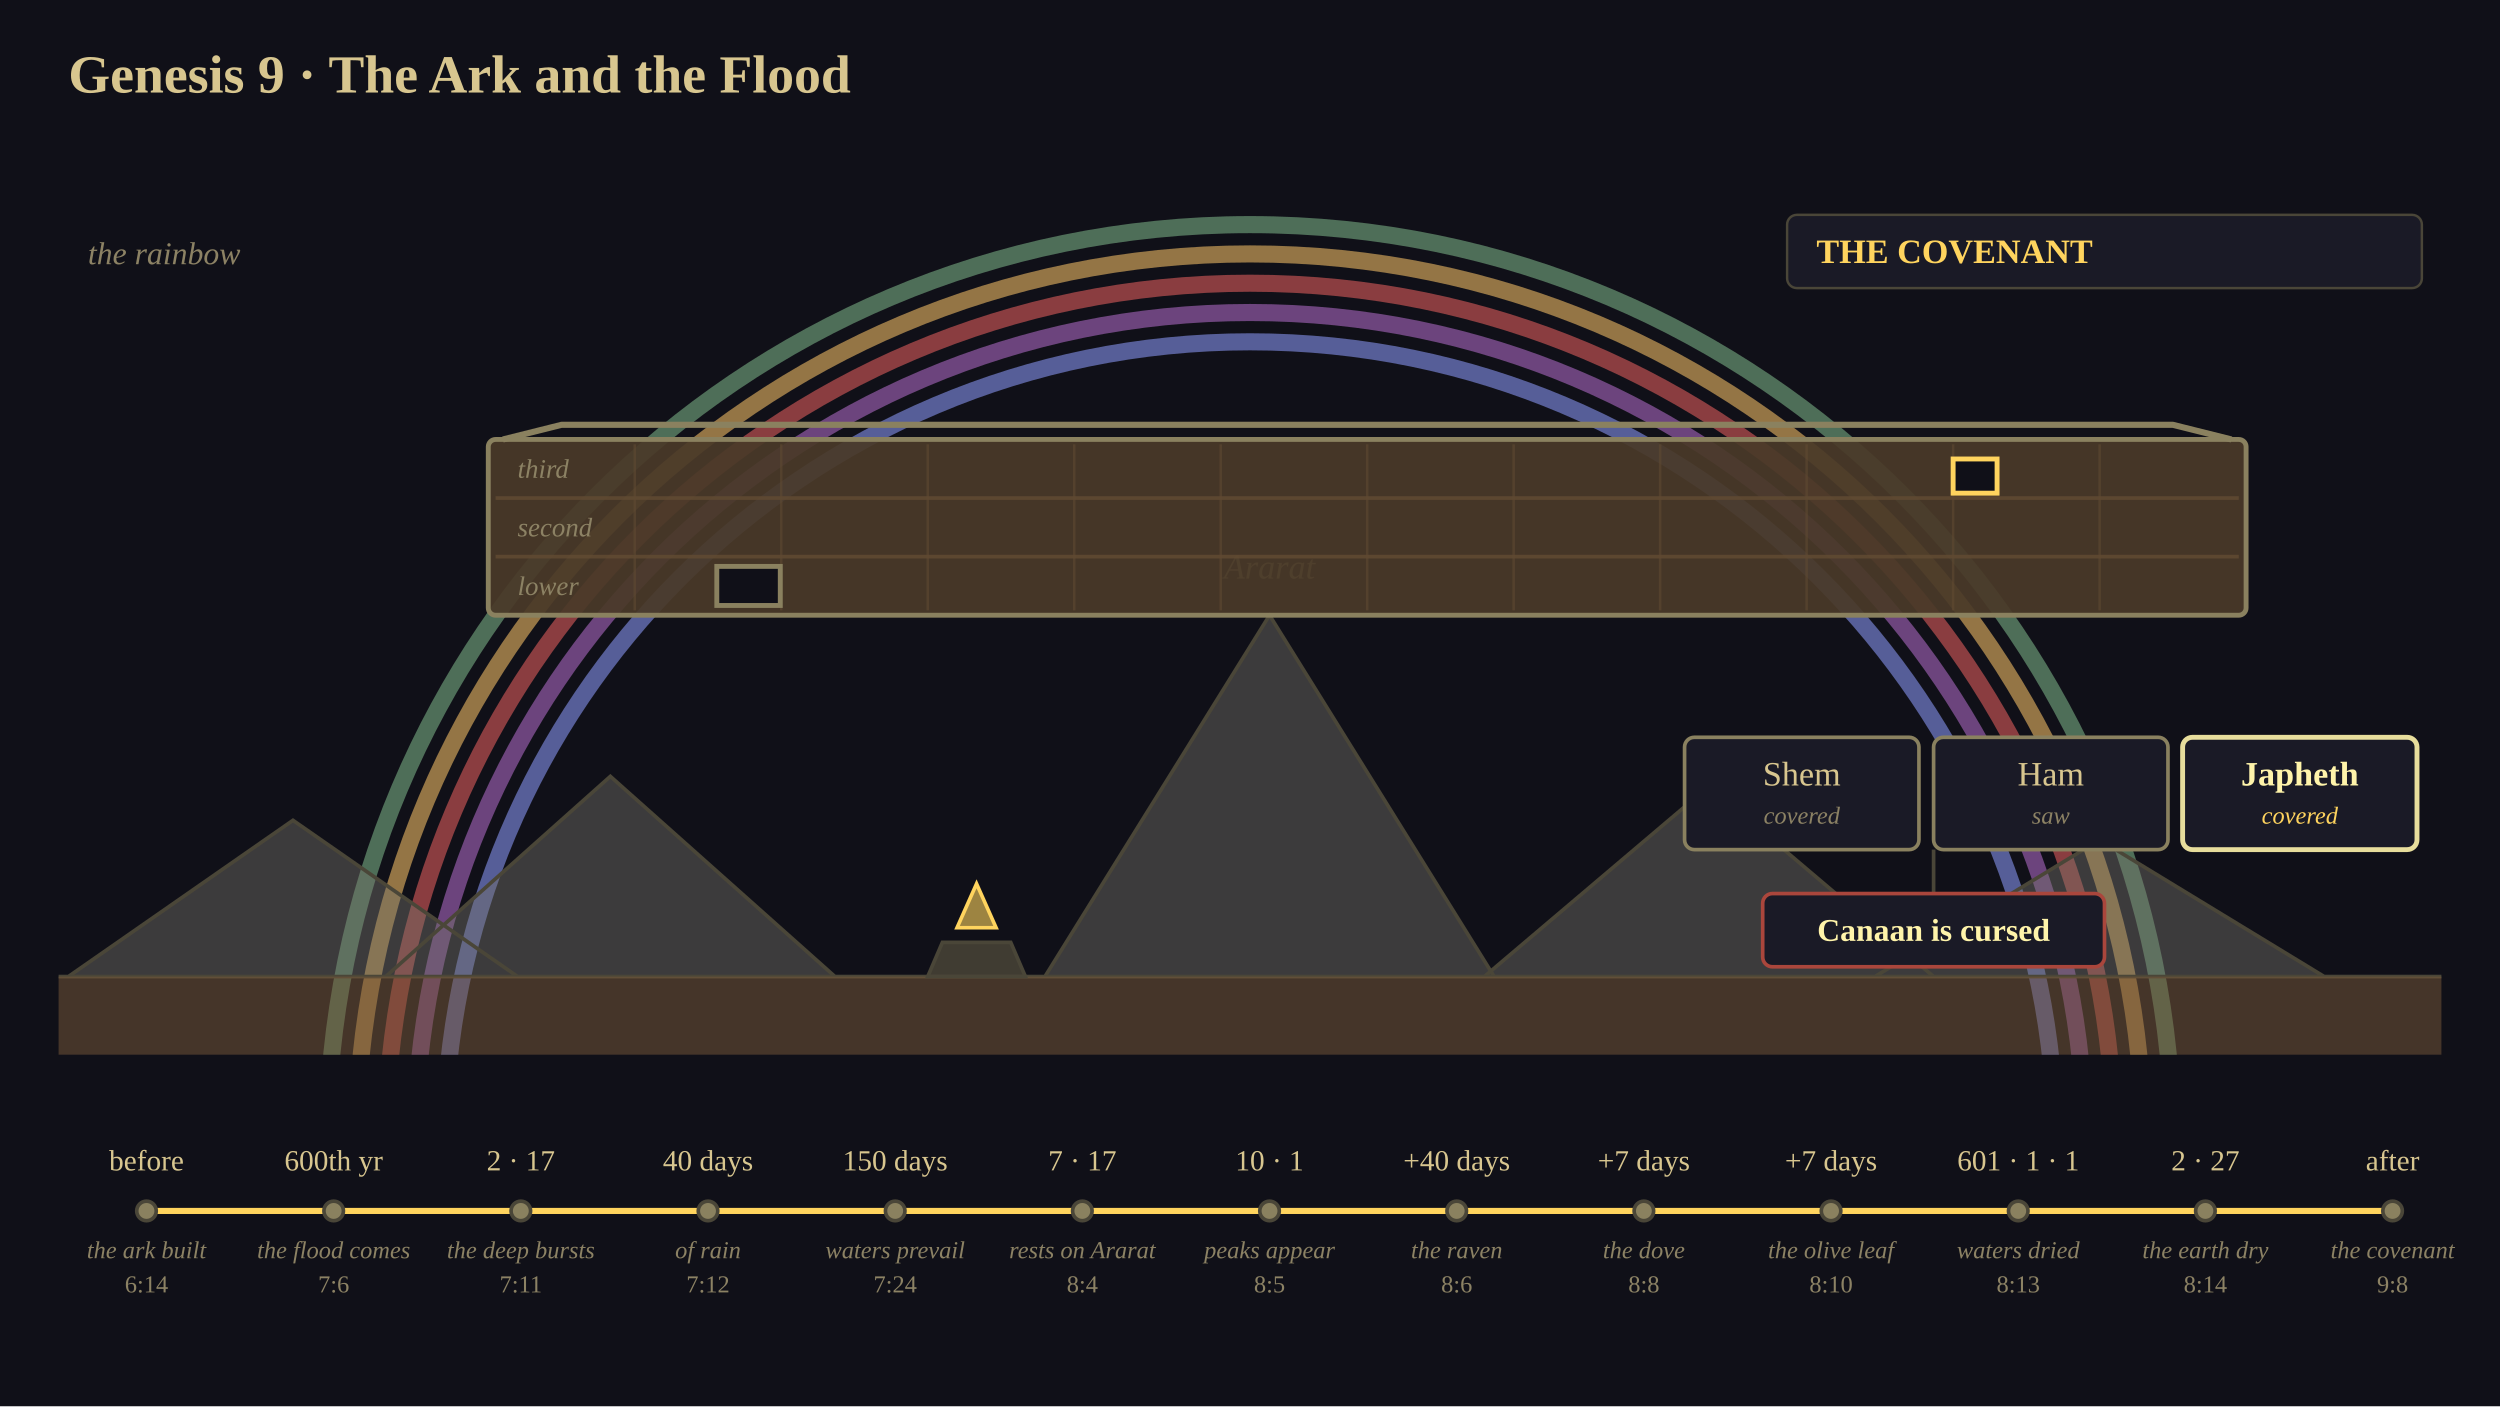
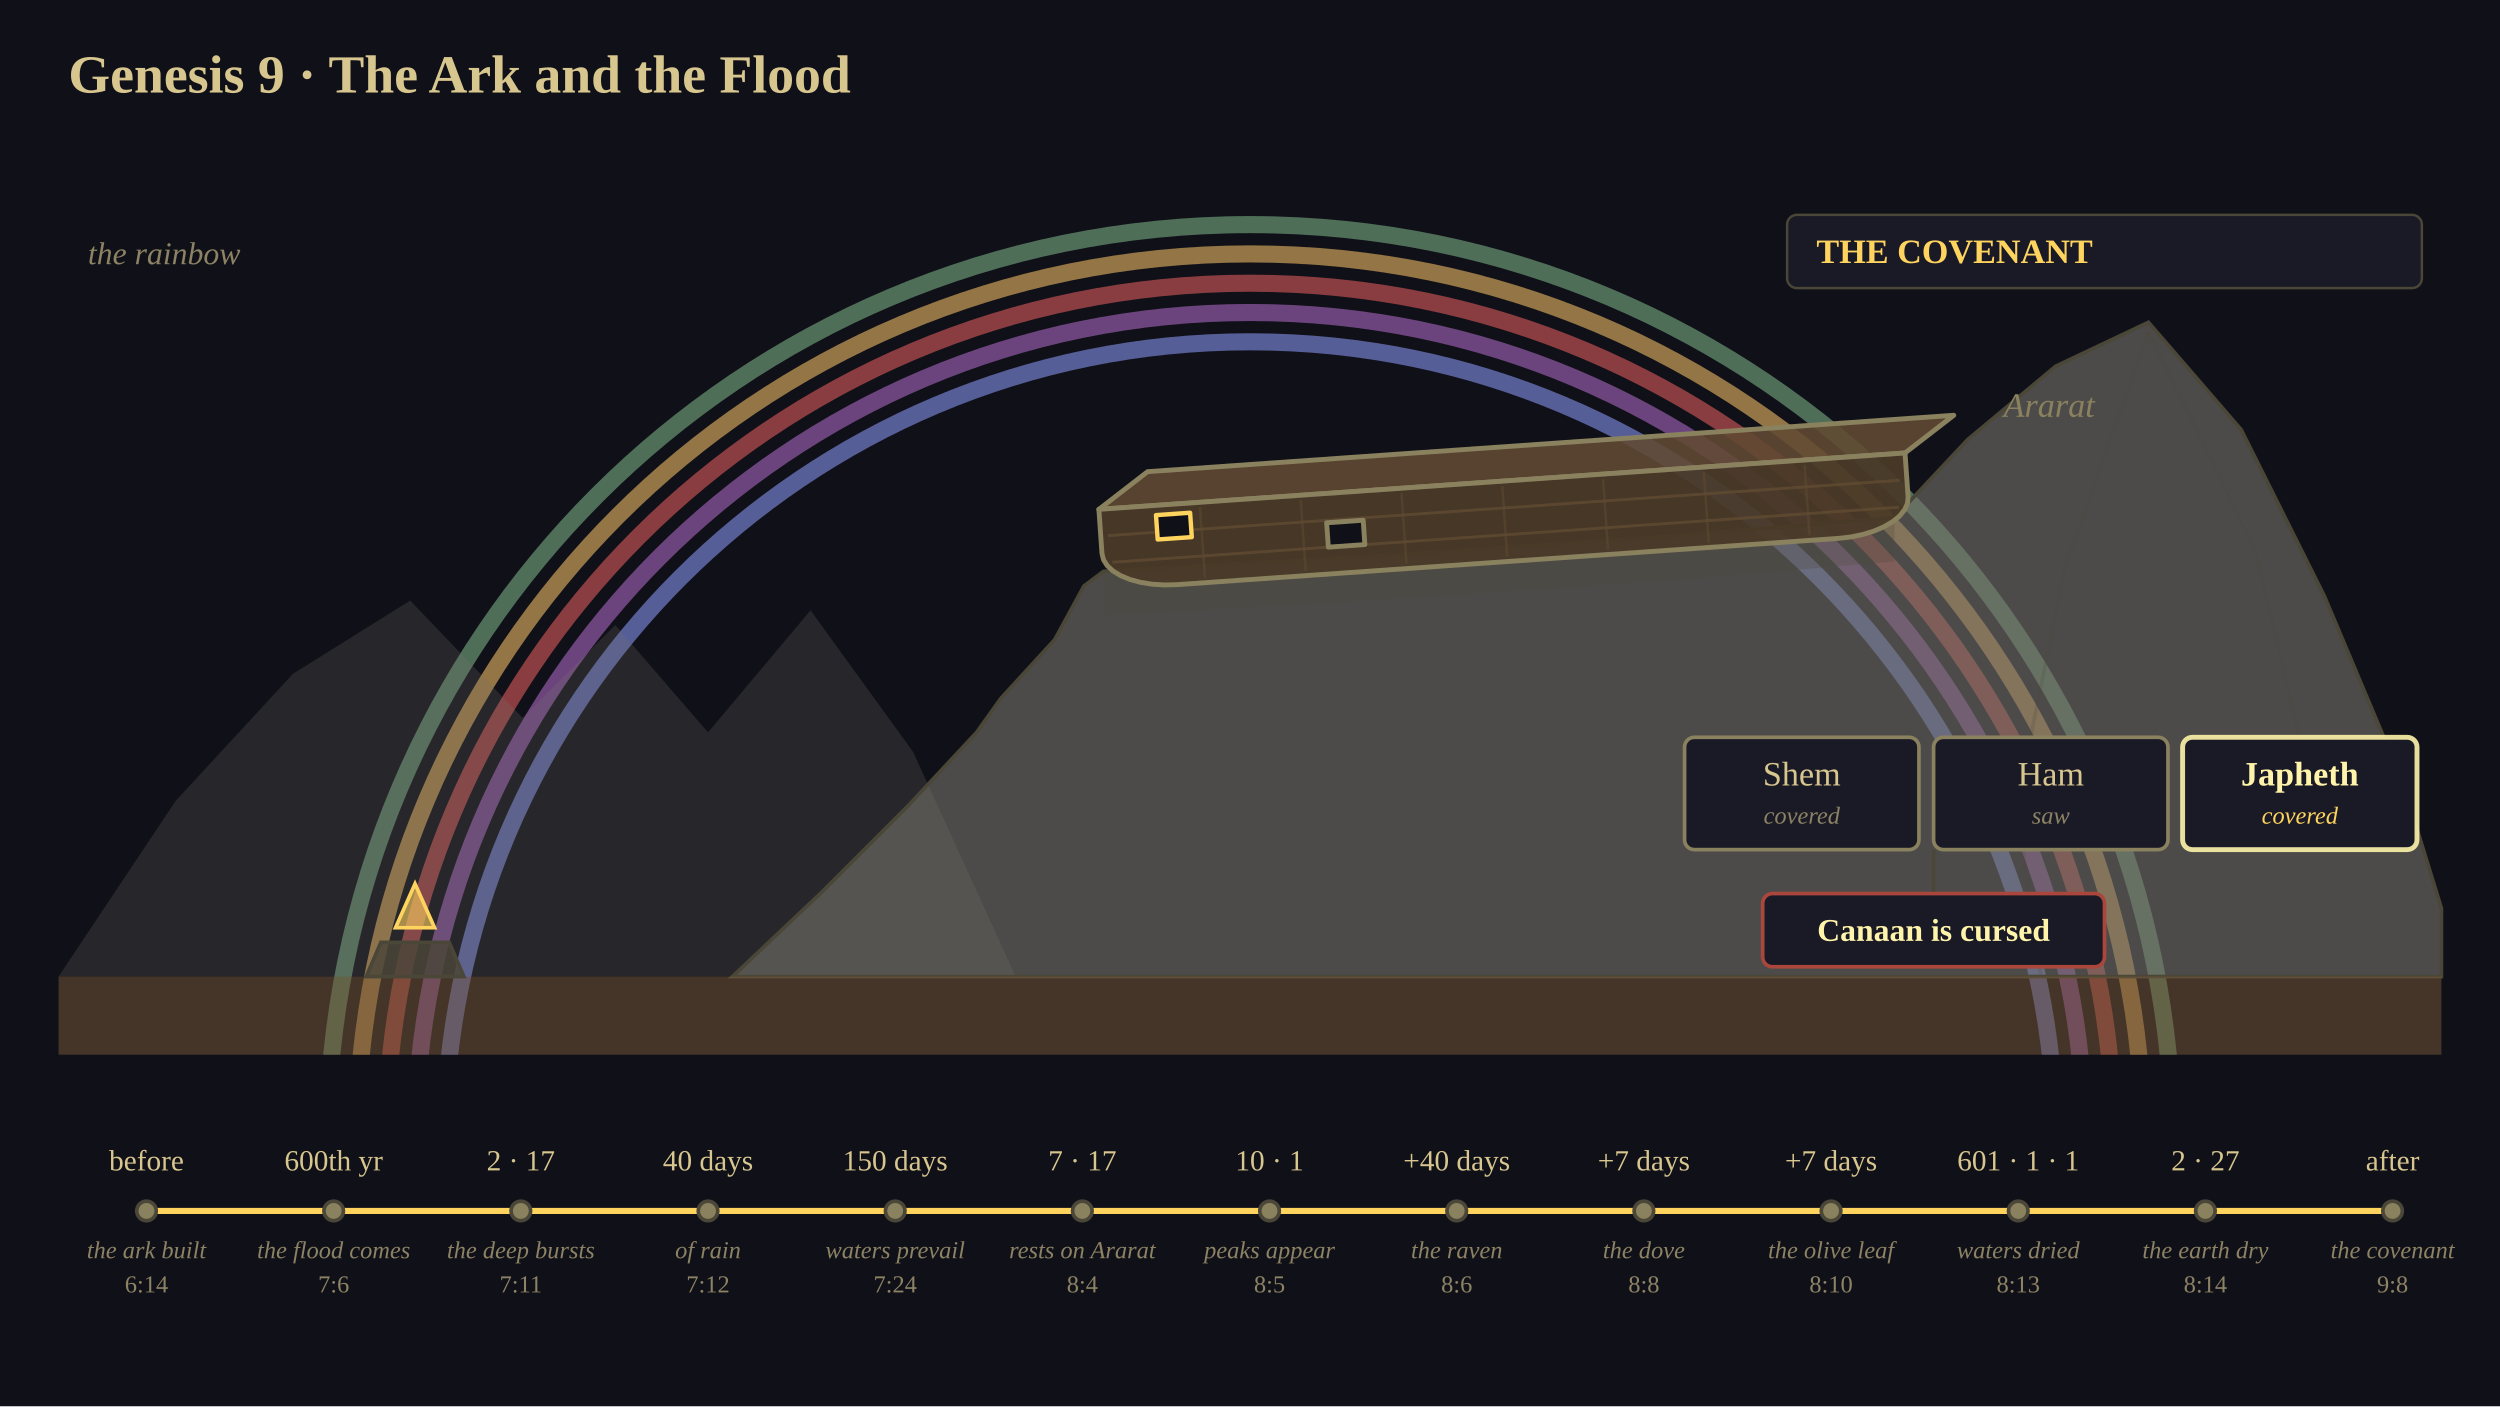
<svg xmlns="http://www.w3.org/2000/svg" viewBox="0 0 1024 576" width="1024" height="576" font-family="Georgia, 'Times New Roman', serif">
  <defs>
    <clipPath id="clip1">
      <rect x="0" y="0" width="976" height="350" />
    </clipPath>
  </defs>
  <rect x="0" y="0" width="1024" height="576" fill="rgb(16,16,24)" />
  <text x="28" y="24" font-size="22" text-anchor="start" dominant-baseline="text-before-edge" fill="rgb(216,198,143)" font-family="Georgia, 'Times New Roman', serif" font-weight="bold">Genesis 9 · The Ark and the Flood</text>
  <g clip-path="url(#clip1)" transform="translate(24,82)">
    <path d="M158,388 A330,330 0 0 1 818,388" fill="none" stroke="rgb(122,134,216)" stroke-width="7" stroke-opacity="0.667" />
    <path d="M146,388 A342,342 0 0 1 830,388" fill="none" stroke="rgb(154,95,176)" stroke-width="7" stroke-opacity="0.667" />
    <path d="M134,388 A354,354 0 0 1 842,388" fill="none" stroke="rgb(200,85,85)" stroke-width="7" stroke-opacity="0.667" />
    <path d="M122,388 A366,366 0 0 1 854,388" fill="none" stroke="rgb(214,168,92)" stroke-width="7" stroke-opacity="0.667" />
    <path d="M110,388 A378,378 0 0 1 866,388" fill="none" stroke="rgb(110,158,120)" stroke-width="7" stroke-opacity="0.667" />
  </g>
  <text x="36" y="100" font-size="13" text-anchor="start" dominant-baseline="text-before-edge" fill="rgb(140,130,100)" font-family="Georgia, 'Times New Roman', serif" font-style="italic">the rainbow</text>
-   <polygon points="24,400 28,400 120,336 212,400 158,400 250,318 342,400 428,400 520,252 612,400 608,400 700,322 792,400 768,400 860,344 952,400 1000,400" fill="rgb(120,116,108)" fill-opacity="0.431" stroke="rgb(74,70,56)" stroke-width="1.5" />
+   <polygon points="24,400 72,328 120,276 168,246 214,294 252,256 290,300 332,250 374,308 416,400" fill="rgb(120,116,108)" fill-opacity="0.227" />
+   <polygon points="300,400 336,366 372,330 400,300 410,286 432,262 444,240 452,234 560,228 680,220 776,212 806,180 842,150 880,132 918,176 952,244 984,320 1000,372 1000,400" fill="rgb(120,116,108)" fill-opacity="0.588" stroke="rgb(74,70,56)" stroke-width="1.5" />
+   <polygon points="452,234 560,228 680,220 776,212 776,230 680,238 560,246 452,252" fill="rgb(74,70,56)" fill-opacity="0.243" />
+   <polyline points="880,136 846,232 826,330 836,400" stroke-linejoin="round" fill="none" stroke="rgb(74,70,56)" stroke-width="1.5" stroke-opacity="0.180" />
+   <polyline points="880,136 924,226 946,320" stroke-linejoin="round" fill="none" stroke="rgb(74,70,56)" stroke-width="1.5" stroke-opacity="0.180" />
  <rect x="24" y="400" width="976" height="32" fill="rgb(120,88,58)" fill-opacity="0.510" />
-   <text x="520" y="240" font-size="14" text-anchor="middle" dominant-baseline="text-after-edge" fill="rgb(140,130,100)" font-family="Georgia, 'Times New Roman', serif" font-style="italic">Ararat</text>
-   <rect x="200" y="180" width="720" height="72" rx="3" fill="rgb(74,58,40)" fill-opacity="0.922" stroke="rgb(138,129,95)" stroke-width="2" />
-   <polyline points="206,180 230,174 890,174 914,180" stroke-linejoin="round" fill="none" stroke="rgb(138,129,95)" stroke-width="2.5" />
-   <text x="212" y="192" font-size="11" text-anchor="start" dominant-baseline="central" fill="rgb(140,130,100)" font-family="Georgia, 'Times New Roman', serif" font-style="italic">third</text>
-   <line x1="203" y1="204" x2="917" y2="204" stroke="rgb(96,74,50)" stroke-width="1.5" stroke-opacity="0.863" />
-   <text x="212" y="216" font-size="11" text-anchor="start" dominant-baseline="central" fill="rgb(140,130,100)" font-family="Georgia, 'Times New Roman', serif" font-style="italic">second</text>
-   <line x1="203" y1="228" x2="917" y2="228" stroke="rgb(96,74,50)" stroke-width="1.5" stroke-opacity="0.863" />
-   <text x="212" y="240" font-size="11" text-anchor="start" dominant-baseline="central" fill="rgb(140,130,100)" font-family="Georgia, 'Times New Roman', serif" font-style="italic">lower</text>
-   <line x1="260" y1="182" x2="260" y2="250" stroke="rgb(96,74,50)" stroke-width="1" stroke-opacity="0.588" />
-   <line x1="320" y1="182" x2="320" y2="250" stroke="rgb(96,74,50)" stroke-width="1" stroke-opacity="0.588" />
-   <line x1="380" y1="182" x2="380" y2="250" stroke="rgb(96,74,50)" stroke-width="1" stroke-opacity="0.588" />
-   <line x1="440" y1="182" x2="440" y2="250" stroke="rgb(96,74,50)" stroke-width="1" stroke-opacity="0.588" />
-   <line x1="500" y1="182" x2="500" y2="250" stroke="rgb(96,74,50)" stroke-width="1" stroke-opacity="0.588" />
-   <line x1="560" y1="182" x2="560" y2="250" stroke="rgb(96,74,50)" stroke-width="1" stroke-opacity="0.588" />
-   <line x1="620" y1="182" x2="620" y2="250" stroke="rgb(96,74,50)" stroke-width="1" stroke-opacity="0.588" />
-   <line x1="680" y1="182" x2="680" y2="250" stroke="rgb(96,74,50)" stroke-width="1" stroke-opacity="0.588" />
-   <line x1="740" y1="182" x2="740" y2="250" stroke="rgb(96,74,50)" stroke-width="1" stroke-opacity="0.588" />
-   <line x1="800" y1="182" x2="800" y2="250" stroke="rgb(96,74,50)" stroke-width="1" stroke-opacity="0.588" />
-   <line x1="860" y1="182" x2="860" y2="250" stroke="rgb(96,74,50)" stroke-width="1" stroke-opacity="0.588" />
-   <rect x="293.6" y="232" width="26" height="16" fill="rgb(16,16,24)" stroke="rgb(138,129,95)" stroke-width="2" />
-   <rect x="800" y="188" width="18" height="14" fill="rgb(16,16,24)" stroke="rgb(255,212,94)" stroke-width="2" />
-   <polygon points="380,400 420,400 414,386 386,386" fill="rgb(74,70,56)" fill-opacity="0.824" stroke="rgb(74,70,56)" stroke-width="1.5" />
-   <polygon points="400,362 408,380 392,380" fill="rgb(255,212,94)" fill-opacity="0.588" stroke="rgb(255,212,94)" stroke-width="1.5" />
+   <text x="858" y="166" font-size="14" text-anchor="end" dominant-baseline="central" fill="rgb(138,129,95)" font-family="Georgia, 'Times New Roman', serif" font-style="italic">Ararat</text>
+   <polygon points="450.1,208.63 780.29,185.54 800.27,170.1 470.07,193.19" stroke-linejoin="round" fill="rgb(96,74,50)" fill-opacity="0.882" stroke="rgb(138,129,95)" stroke-width="2" />
+   <polygon points="450.1,208.63 780.29,185.54 781.56,203.64 781.56,203.64 781.29,206.25 780.12,208.83 778.1,211.33 775.27,213.65 771.74,215.73 767.6,217.51 762.98,218.93 758.02,219.95 752.88,220.53 482.12,239.47 476.94,239.6 471.89,239.28 467.12,238.52 462.78,237.34 458.99,235.77 455.87,233.86 453.51,231.67 452,229.27 451.37,226.73" stroke-linejoin="round" fill="rgb(74,58,40)" fill-opacity="0.941" stroke="rgb(138,129,95)" stroke-width="2" />
+   <line x1="453.86" y1="219.39" x2="778.07" y2="196.72" stroke="rgb(96,74,50)" stroke-width="1.2" stroke-opacity="0.824" />
+   <line x1="455.64" y1="230.29" x2="777.82" y2="207.76" stroke="rgb(96,74,50)" stroke-width="1.2" stroke-opacity="0.824" />
+   <line x1="491.51" y1="207.73" x2="493.54" y2="236.66" stroke="rgb(96,74,50)" stroke-width="1" stroke-opacity="0.549" />
+   <line x1="532.79" y1="204.85" x2="534.81" y2="233.78" stroke="rgb(96,74,50)" stroke-width="1" stroke-opacity="0.549" />
+   <line x1="574.06" y1="201.96" x2="576.09" y2="230.89" stroke="rgb(96,74,50)" stroke-width="1" stroke-opacity="0.549" />
+   <line x1="615.34" y1="199.08" x2="617.36" y2="228" stroke="rgb(96,74,50)" stroke-width="1" stroke-opacity="0.549" />
+   <line x1="656.61" y1="196.19" x2="658.63" y2="225.12" stroke="rgb(96,74,50)" stroke-width="1" stroke-opacity="0.549" />
+   <line x1="697.89" y1="193.3" x2="699.91" y2="222.23" stroke="rgb(96,74,50)" stroke-width="1" stroke-opacity="0.549" />
+   <line x1="739.16" y1="190.42" x2="741.18" y2="219.35" stroke="rgb(96,74,50)" stroke-width="1" stroke-opacity="0.549" />
+   <polygon points="543.39,214.13 558.36,213.08 559.05,223.06 544.09,224.11" stroke-linejoin="round" fill="rgb(16,16,24)" stroke="rgb(138,129,95)" stroke-width="2" />
+   <polygon points="473.49,211 487.46,210.02 488.16,220 474.19,220.97" stroke-linejoin="round" fill="rgb(16,16,24)" stroke="rgb(255,212,94)" stroke-width="1.8" />
+   <polygon points="150,400 190,400 184,386 156,386" fill="rgb(74,70,56)" fill-opacity="0.824" stroke="rgb(74,70,56)" stroke-width="1.5" />
+   <polygon points="170,362 178,380 162,380" fill="rgb(255,212,94)" fill-opacity="0.588" stroke="rgb(255,212,94)" stroke-width="1.5" />
  <rect x="690" y="302" width="96" height="46" rx="4" fill="rgb(26,26,38)" stroke="rgb(138,129,95)" stroke-width="1.5" />
  <text x="738" y="317" font-size="14" text-anchor="middle" dominant-baseline="central" fill="rgb(216,198,143)" font-family="Georgia, 'Times New Roman', serif">Shem</text>
  <text x="738" y="334" font-size="10" text-anchor="middle" dominant-baseline="central" fill="rgb(140,130,100)" font-family="Georgia, 'Times New Roman', serif" font-style="italic">covered</text>
  <rect x="792" y="302" width="96" height="46" rx="4" fill="rgb(26,26,38)" stroke="rgb(138,129,95)" stroke-width="1.5" />
  <text x="840" y="317" font-size="14" text-anchor="middle" dominant-baseline="central" fill="rgb(216,198,143)" font-family="Georgia, 'Times New Roman', serif">Ham</text>
  <text x="840" y="334" font-size="10" text-anchor="middle" dominant-baseline="central" fill="rgb(140,130,100)" font-family="Georgia, 'Times New Roman', serif" font-style="italic">saw</text>
  <rect x="894" y="302" width="96" height="46" rx="4" fill="rgb(26,26,38)" />
  <rect x="894" y="302" width="96" height="46" rx="4" fill="none" stroke="rgb(255,244,170)" stroke-width="2" stroke-opacity="0.898" />
  <text x="942" y="317" font-size="14" text-anchor="middle" dominant-baseline="central" fill="rgb(255,244,170)" font-family="Georgia, 'Times New Roman', serif" font-weight="bold">Japheth</text>
  <text x="942" y="334" font-size="10" text-anchor="middle" dominant-baseline="central" fill="rgb(255,212,94)" font-family="Georgia, 'Times New Roman', serif" font-style="italic">covered</text>
  <line x1="792" y1="348" x2="792" y2="366" stroke="rgb(74,70,56)" stroke-width="1.5" />
  <rect x="722" y="366" width="140" height="30" rx="4" fill="rgb(26,26,38)" stroke="rgb(170,70,60)" stroke-width="1.5" />
  <text x="792" y="381" font-size="13" text-anchor="middle" dominant-baseline="central" fill="rgb(255,244,170)" font-family="Georgia, 'Times New Roman', serif" font-weight="bold">Canaan is cursed</text>
  <rect x="732" y="88" width="260" height="30" rx="4" fill="rgb(26,26,38)" stroke="rgb(74,70,56)" stroke-width="1" />
  <text x="744" y="103" font-size="14" text-anchor="start" dominant-baseline="central" fill="rgb(255,212,94)" font-family="Georgia, 'Times New Roman', serif" font-weight="bold">THE COVENANT</text>
  <line x1="60" y1="496" x2="980" y2="496" stroke="rgb(74,70,56)" stroke-width="2" />
  <line x1="60" y1="496" x2="980" y2="496" stroke="rgb(255,212,94)" stroke-width="2.5" />
  <circle cx="60" cy="496" r="4" fill="rgb(138,129,95)" stroke="rgb(74,70,56)" stroke-width="1.5" />
  <text x="60" y="482" font-size="12" text-anchor="middle" dominant-baseline="text-after-edge" fill="rgb(216,198,143)" font-family="Georgia, 'Times New Roman', serif">before</text>
  <text x="60" y="512" font-size="10" text-anchor="middle" dominant-baseline="central" fill="rgb(140,130,100)" font-family="Georgia, 'Times New Roman', serif" font-style="italic">the ark built</text>
  <text x="60" y="526" font-size="10" text-anchor="middle" dominant-baseline="central" fill="rgb(140,130,100)" font-family="Georgia, 'Times New Roman', serif">6:14</text>
  <circle cx="136.67" cy="496" r="4" fill="rgb(138,129,95)" stroke="rgb(74,70,56)" stroke-width="1.5" />
  <text x="136.67" y="482" font-size="12" text-anchor="middle" dominant-baseline="text-after-edge" fill="rgb(216,198,143)" font-family="Georgia, 'Times New Roman', serif">600th yr</text>
  <text x="136.67" y="512" font-size="10" text-anchor="middle" dominant-baseline="central" fill="rgb(140,130,100)" font-family="Georgia, 'Times New Roman', serif" font-style="italic">the flood comes</text>
  <text x="136.67" y="526" font-size="10" text-anchor="middle" dominant-baseline="central" fill="rgb(140,130,100)" font-family="Georgia, 'Times New Roman', serif">7:6</text>
  <circle cx="213.33" cy="496" r="4" fill="rgb(138,129,95)" stroke="rgb(74,70,56)" stroke-width="1.5" />
  <text x="213.33" y="482" font-size="12" text-anchor="middle" dominant-baseline="text-after-edge" fill="rgb(216,198,143)" font-family="Georgia, 'Times New Roman', serif">2 · 17</text>
  <text x="213.33" y="512" font-size="10" text-anchor="middle" dominant-baseline="central" fill="rgb(140,130,100)" font-family="Georgia, 'Times New Roman', serif" font-style="italic">the deep bursts</text>
  <text x="213.33" y="526" font-size="10" text-anchor="middle" dominant-baseline="central" fill="rgb(140,130,100)" font-family="Georgia, 'Times New Roman', serif">7:11</text>
  <circle cx="290" cy="496" r="4" fill="rgb(138,129,95)" stroke="rgb(74,70,56)" stroke-width="1.5" />
  <text x="290" y="482" font-size="12" text-anchor="middle" dominant-baseline="text-after-edge" fill="rgb(216,198,143)" font-family="Georgia, 'Times New Roman', serif">40 days</text>
  <text x="290" y="512" font-size="10" text-anchor="middle" dominant-baseline="central" fill="rgb(140,130,100)" font-family="Georgia, 'Times New Roman', serif" font-style="italic">of rain</text>
  <text x="290" y="526" font-size="10" text-anchor="middle" dominant-baseline="central" fill="rgb(140,130,100)" font-family="Georgia, 'Times New Roman', serif">7:12</text>
  <circle cx="366.67" cy="496" r="4" fill="rgb(138,129,95)" stroke="rgb(74,70,56)" stroke-width="1.5" />
  <text x="366.67" y="482" font-size="12" text-anchor="middle" dominant-baseline="text-after-edge" fill="rgb(216,198,143)" font-family="Georgia, 'Times New Roman', serif">150 days</text>
  <text x="366.67" y="512" font-size="10" text-anchor="middle" dominant-baseline="central" fill="rgb(140,130,100)" font-family="Georgia, 'Times New Roman', serif" font-style="italic">waters prevail</text>
  <text x="366.67" y="526" font-size="10" text-anchor="middle" dominant-baseline="central" fill="rgb(140,130,100)" font-family="Georgia, 'Times New Roman', serif">7:24</text>
  <circle cx="443.33" cy="496" r="4" fill="rgb(138,129,95)" stroke="rgb(74,70,56)" stroke-width="1.5" />
  <text x="443.33" y="482" font-size="12" text-anchor="middle" dominant-baseline="text-after-edge" fill="rgb(216,198,143)" font-family="Georgia, 'Times New Roman', serif">7 · 17</text>
  <text x="443.33" y="512" font-size="10" text-anchor="middle" dominant-baseline="central" fill="rgb(140,130,100)" font-family="Georgia, 'Times New Roman', serif" font-style="italic">rests on Ararat</text>
  <text x="443.33" y="526" font-size="10" text-anchor="middle" dominant-baseline="central" fill="rgb(140,130,100)" font-family="Georgia, 'Times New Roman', serif">8:4</text>
  <circle cx="520" cy="496" r="4" fill="rgb(138,129,95)" stroke="rgb(74,70,56)" stroke-width="1.5" />
  <text x="520" y="482" font-size="12" text-anchor="middle" dominant-baseline="text-after-edge" fill="rgb(216,198,143)" font-family="Georgia, 'Times New Roman', serif">10 · 1</text>
  <text x="520" y="512" font-size="10" text-anchor="middle" dominant-baseline="central" fill="rgb(140,130,100)" font-family="Georgia, 'Times New Roman', serif" font-style="italic">peaks appear</text>
  <text x="520" y="526" font-size="10" text-anchor="middle" dominant-baseline="central" fill="rgb(140,130,100)" font-family="Georgia, 'Times New Roman', serif">8:5</text>
  <circle cx="596.67" cy="496" r="4" fill="rgb(138,129,95)" stroke="rgb(74,70,56)" stroke-width="1.5" />
  <text x="596.67" y="482" font-size="12" text-anchor="middle" dominant-baseline="text-after-edge" fill="rgb(216,198,143)" font-family="Georgia, 'Times New Roman', serif">+40 days</text>
  <text x="596.67" y="512" font-size="10" text-anchor="middle" dominant-baseline="central" fill="rgb(140,130,100)" font-family="Georgia, 'Times New Roman', serif" font-style="italic">the raven</text>
  <text x="596.67" y="526" font-size="10" text-anchor="middle" dominant-baseline="central" fill="rgb(140,130,100)" font-family="Georgia, 'Times New Roman', serif">8:6</text>
  <circle cx="673.33" cy="496" r="4" fill="rgb(138,129,95)" stroke="rgb(74,70,56)" stroke-width="1.5" />
  <text x="673.33" y="482" font-size="12" text-anchor="middle" dominant-baseline="text-after-edge" fill="rgb(216,198,143)" font-family="Georgia, 'Times New Roman', serif">+7 days</text>
  <text x="673.33" y="512" font-size="10" text-anchor="middle" dominant-baseline="central" fill="rgb(140,130,100)" font-family="Georgia, 'Times New Roman', serif" font-style="italic">the dove</text>
  <text x="673.33" y="526" font-size="10" text-anchor="middle" dominant-baseline="central" fill="rgb(140,130,100)" font-family="Georgia, 'Times New Roman', serif">8:8</text>
  <circle cx="750" cy="496" r="4" fill="rgb(138,129,95)" stroke="rgb(74,70,56)" stroke-width="1.5" />
  <text x="750" y="482" font-size="12" text-anchor="middle" dominant-baseline="text-after-edge" fill="rgb(216,198,143)" font-family="Georgia, 'Times New Roman', serif">+7 days</text>
  <text x="750" y="512" font-size="10" text-anchor="middle" dominant-baseline="central" fill="rgb(140,130,100)" font-family="Georgia, 'Times New Roman', serif" font-style="italic">the olive leaf</text>
  <text x="750" y="526" font-size="10" text-anchor="middle" dominant-baseline="central" fill="rgb(140,130,100)" font-family="Georgia, 'Times New Roman', serif">8:10</text>
  <circle cx="826.67" cy="496" r="4" fill="rgb(138,129,95)" stroke="rgb(74,70,56)" stroke-width="1.5" />
  <text x="826.67" y="482" font-size="12" text-anchor="middle" dominant-baseline="text-after-edge" fill="rgb(216,198,143)" font-family="Georgia, 'Times New Roman', serif">601 · 1 · 1</text>
  <text x="826.67" y="512" font-size="10" text-anchor="middle" dominant-baseline="central" fill="rgb(140,130,100)" font-family="Georgia, 'Times New Roman', serif" font-style="italic">waters dried</text>
  <text x="826.67" y="526" font-size="10" text-anchor="middle" dominant-baseline="central" fill="rgb(140,130,100)" font-family="Georgia, 'Times New Roman', serif">8:13</text>
  <circle cx="903.33" cy="496" r="4" fill="rgb(138,129,95)" stroke="rgb(74,70,56)" stroke-width="1.5" />
  <text x="903.33" y="482" font-size="12" text-anchor="middle" dominant-baseline="text-after-edge" fill="rgb(216,198,143)" font-family="Georgia, 'Times New Roman', serif">2 · 27</text>
  <text x="903.33" y="512" font-size="10" text-anchor="middle" dominant-baseline="central" fill="rgb(140,130,100)" font-family="Georgia, 'Times New Roman', serif" font-style="italic">the earth dry</text>
  <text x="903.33" y="526" font-size="10" text-anchor="middle" dominant-baseline="central" fill="rgb(140,130,100)" font-family="Georgia, 'Times New Roman', serif">8:14</text>
  <circle cx="980" cy="496" r="4" fill="rgb(138,129,95)" stroke="rgb(74,70,56)" stroke-width="1.5" />
  <text x="980" y="482" font-size="12" text-anchor="middle" dominant-baseline="text-after-edge" fill="rgb(216,198,143)" font-family="Georgia, 'Times New Roman', serif">after</text>
  <text x="980" y="512" font-size="10" text-anchor="middle" dominant-baseline="central" fill="rgb(140,130,100)" font-family="Georgia, 'Times New Roman', serif" font-style="italic">the covenant</text>
  <text x="980" y="526" font-size="10" text-anchor="middle" dominant-baseline="central" fill="rgb(140,130,100)" font-family="Georgia, 'Times New Roman', serif">9:8</text>
</svg>
